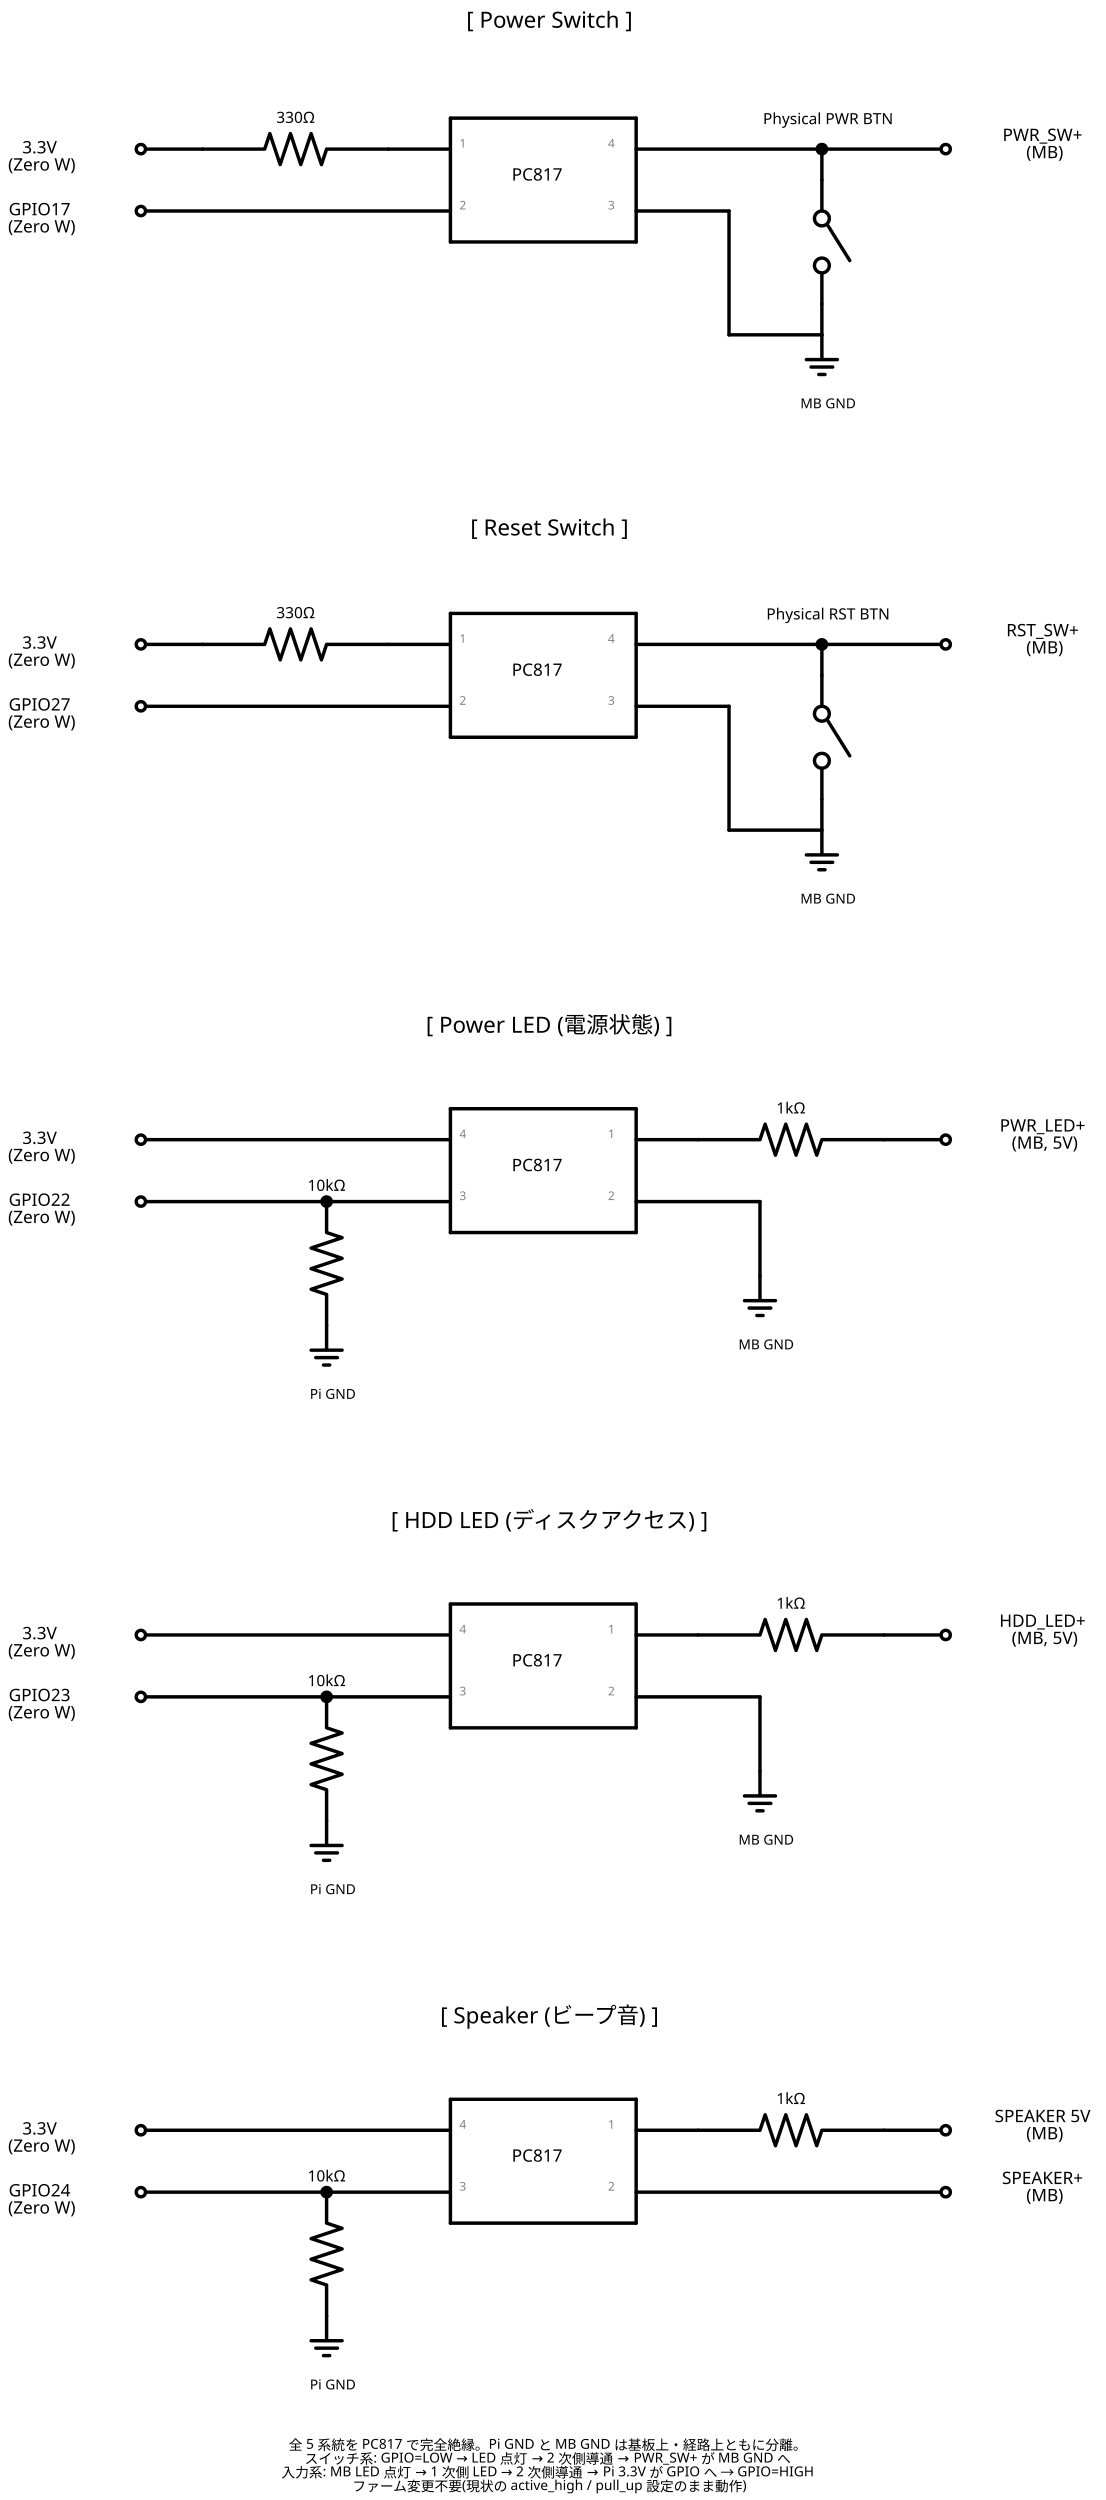
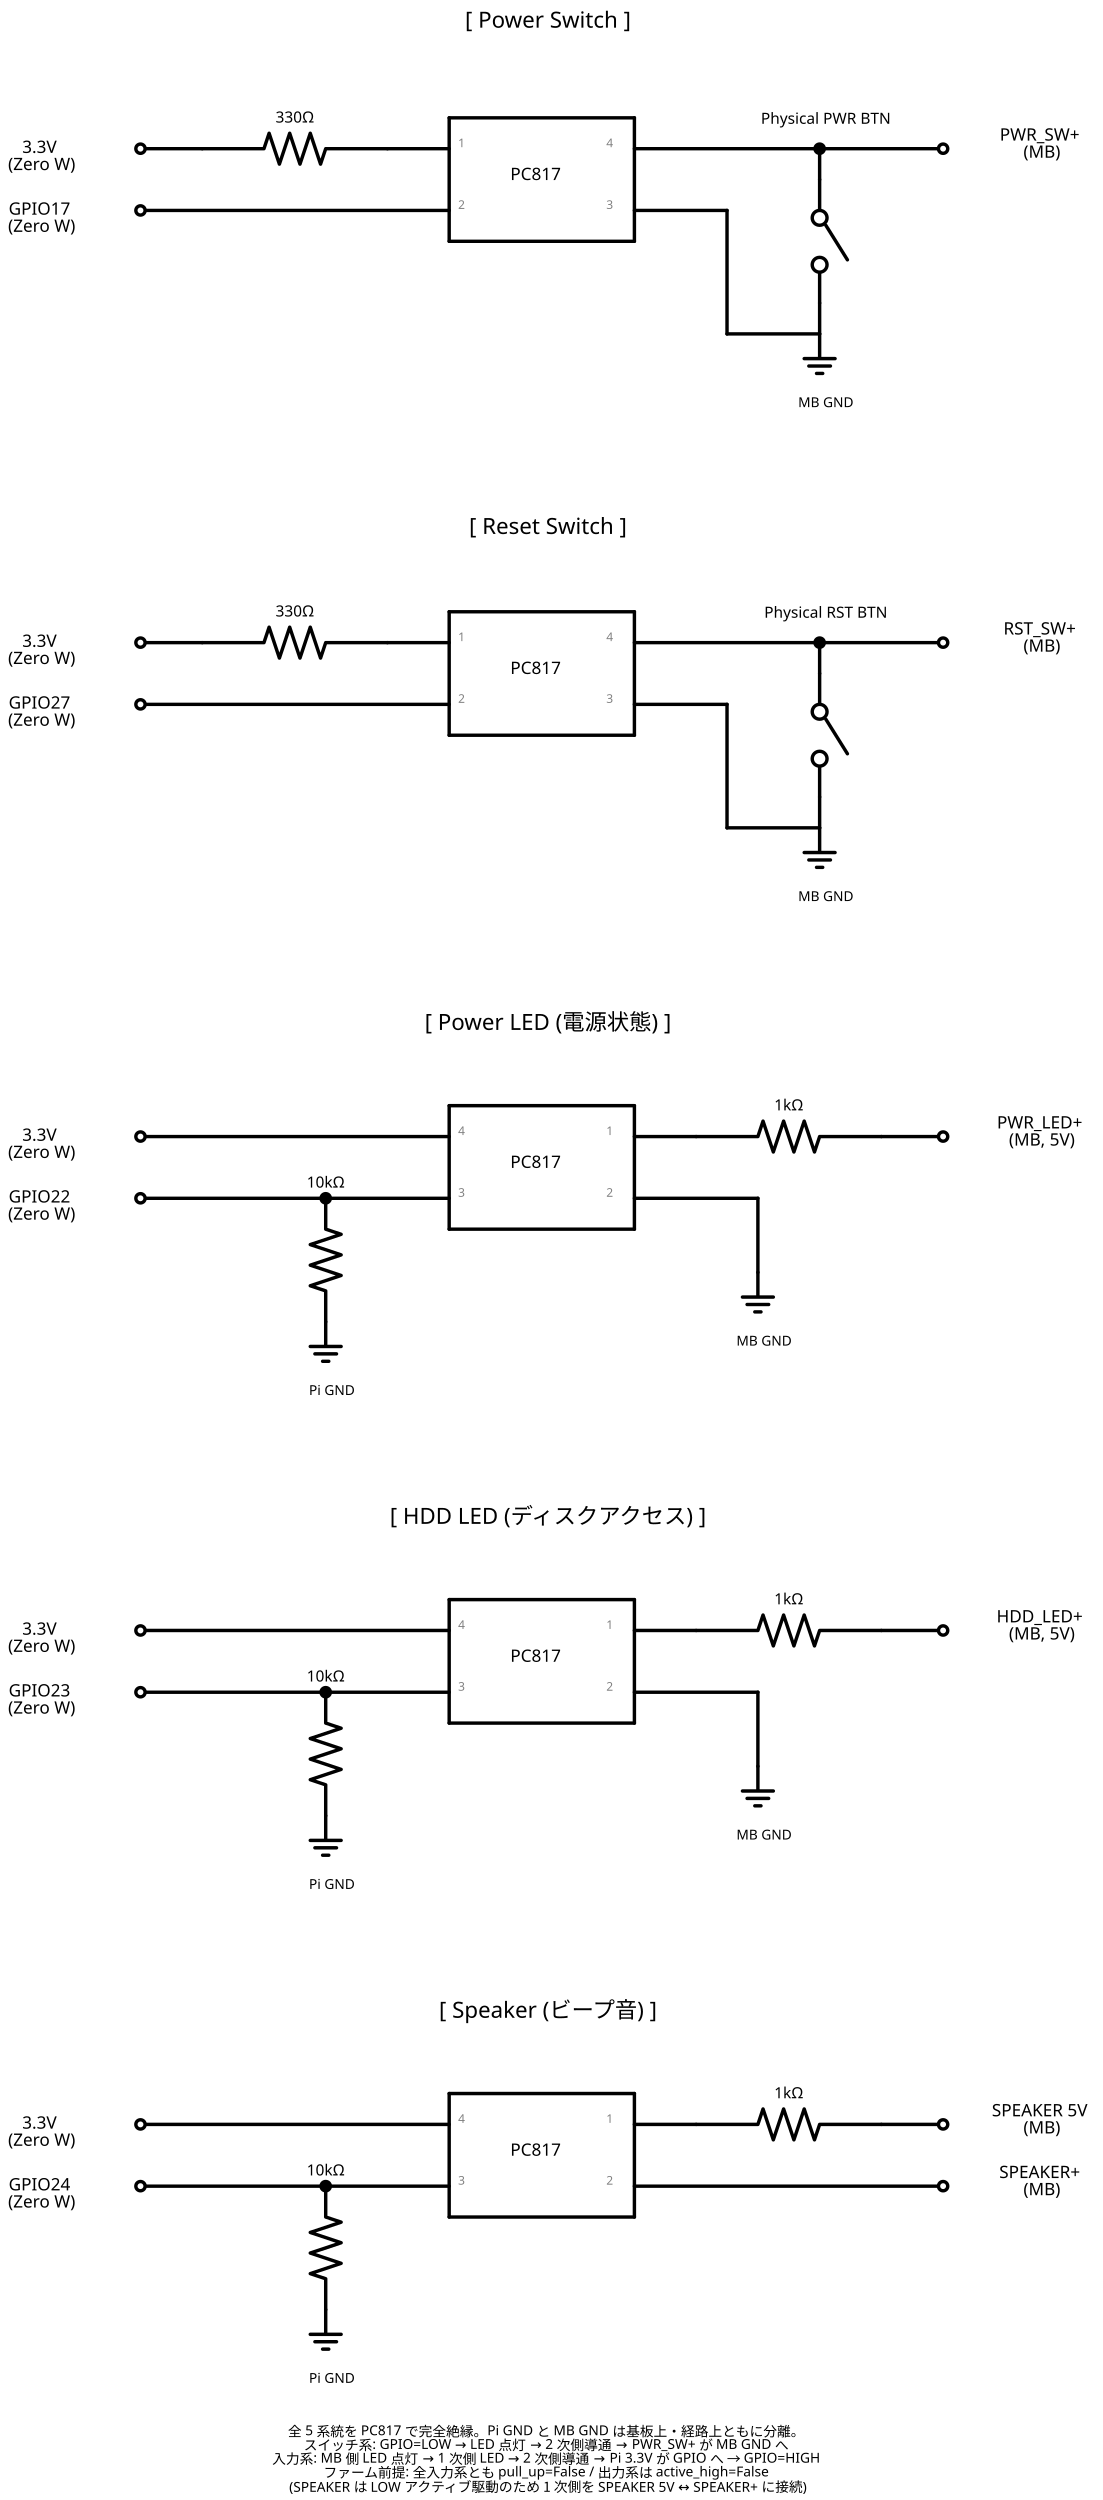
- <svg xmlns="http://www.w3.org/2000/svg" style="background-color:white" xml:lang="en" height="1453.7pt" width="642.95pt" viewBox="-315.91 -104.7 642.95 1453.7">
-   <rect x="-335.91" y="-124.7" width="682.95" height="1493.7" fill="white" />
+ <svg xmlns="http://www.w3.org/2000/svg" style="background-color:white" xml:lang="en" height="1457.7pt" width="642.95pt" viewBox="-315.91 -104.7 642.95 1457.7">
+   <rect x="-335.91" y="-124.7" width="682.95" height="1497.7" fill="white" />
  <path d="M -54.0,-36.0 L 0.0,-36.0 L 54.0,-36.0" style="stroke:black;fill:none;stroke-width:2.0;stroke-dasharray:-;stroke-linecap:round;stroke-linejoin:round;" />
  <path d="M 54.0,-36.0 L 54.0,-0.0 L 54,36.0" style="stroke:black;fill:none;stroke-width:2.0;stroke-dasharray:-;stroke-linecap:round;stroke-linejoin:round;" />
  <path d="M 54.0,36.0 L 0.0,36 L -54.0,36" style="stroke:black;fill:none;stroke-width:2.0;stroke-dasharray:-;stroke-linecap:round;stroke-linejoin:round;" />
  <path d="M -54.0,36.0 L -54.0,-0.0 L -54,-36.0" style="stroke:black;fill:none;stroke-width:2.0;stroke-dasharray:-;stroke-linecap:round;stroke-linejoin:round;" />
  <path d="M -54.0,-18.0 L -72.0,-18 L -90.0,-18" style="stroke:black;fill:none;stroke-width:2.0;stroke-dasharray:-;stroke-linecap:round;stroke-linejoin:round;" />
  <path d="M -90.0,-18.0 L -126.0,-18 L -129.0,-9 L -135.0,-27 L -141.0,-9 L -147.0,-27 L -153.0,-9 L -159,-27 L -162.0,-18 L -198.0,-18" style="stroke:black;fill:none;stroke-width:2.0;stroke-dasharray:-;stroke-linecap:round;stroke-linejoin:round;" />
  <path d="M -198.0,-18.0 L -216.0,-18 L -234.0,-18" style="stroke:black;fill:none;stroke-width:2.0;stroke-dasharray:-;stroke-linecap:round;stroke-linejoin:round;" />
  <path d="M -54.0,18.0 L -144.0,18 L -234.0,18" style="stroke:black;fill:none;stroke-width:2.0;stroke-dasharray:-;stroke-linecap:round;stroke-linejoin:round;" />
  <path d="M 54.0,-18.0 L 144.0,-18.0 L 234.0,-18.0" style="stroke:black;fill:none;stroke-width:2.0;stroke-dasharray:-;stroke-linecap:round;stroke-linejoin:round;" />
  <path d="M 162.0,-18.0 L 162.0,-9.0 L 162.0,-0.0" style="stroke:black;fill:none;stroke-width:2.0;stroke-dasharray:-;stroke-linecap:round;stroke-linejoin:round;" />
  <path d="M 162.0,-0.0 L 162.0,18.0 M 165.6,26.64 L 178.2,46.8 M 162.0,54.0 L 162.0,72.0" style="stroke:black;fill:none;stroke-width:2.0;stroke-dasharray:-;stroke-linecap:round;stroke-linejoin:round;" />
  <path d="M 54.0,18.0 L 81.0,18.0 L 108.0,18.0" style="stroke:black;fill:none;stroke-width:2.0;stroke-dasharray:-;stroke-linecap:round;stroke-linejoin:round;" />
  <path d="M 108.0,18.0 L 108.0,54.0 L 108.0,90.0" style="stroke:black;fill:none;stroke-width:2.0;stroke-dasharray:-;stroke-linecap:round;stroke-linejoin:round;" />
  <path d="M 108.0,90.0 L 135.0,90.0 L 162.0,90.0" style="stroke:black;fill:none;stroke-width:2.0;stroke-dasharray:-;stroke-linecap:round;stroke-linejoin:round;" />
  <path d="M 162.0,72.0 L 162.0,81.0 L 162.0,90.0" style="stroke:black;fill:none;stroke-width:2.0;stroke-dasharray:-;stroke-linecap:round;stroke-linejoin:round;" />
  <path d="M 162.0,90.0 L 162.0,104.4 L 153.0,104.4 L 171.0,104.4 M 155.7,108.72 L 168.3,108.72 M 160.2,113.04 L 163.8,113.04" style="stroke:black;fill:none;stroke-width:2.0;stroke-dasharray:-;stroke-linecap:round;stroke-linejoin:round;" />
  <path d="M -54.0,252.0 L 0.0,252.0 L 54.0,252.0" style="stroke:black;fill:none;stroke-width:2.0;stroke-dasharray:-;stroke-linecap:round;stroke-linejoin:round;" />
  <path d="M 54.0,252.0 L 54.0,288.0 L 54,324.0" style="stroke:black;fill:none;stroke-width:2.0;stroke-dasharray:-;stroke-linecap:round;stroke-linejoin:round;" />
  <path d="M 54.0,324.0 L 0.0,324.0 L -54.0,324.0" style="stroke:black;fill:none;stroke-width:2.0;stroke-dasharray:-;stroke-linecap:round;stroke-linejoin:round;" />
  <path d="M -54.0,324.0 L -54.0,288.0 L -54,252.0" style="stroke:black;fill:none;stroke-width:2.0;stroke-dasharray:-;stroke-linecap:round;stroke-linejoin:round;" />
  <path d="M -54.0,270.0 L -72.0,270.0 L -90.0,270.0" style="stroke:black;fill:none;stroke-width:2.0;stroke-dasharray:-;stroke-linecap:round;stroke-linejoin:round;" />
  <path d="M -90.0,270.0 L -126.0,270.0 L -129.0,279.0 L -135.0,261.0 L -141.0,279.0 L -147.0,261.0 L -153.0,279.0 L -159,261.0 L -162.0,270.0 L -198.0,270.0" style="stroke:black;fill:none;stroke-width:2.0;stroke-dasharray:-;stroke-linecap:round;stroke-linejoin:round;" />
  <path d="M -198.0,270.0 L -216.0,270.0 L -234.0,270.0" style="stroke:black;fill:none;stroke-width:2.0;stroke-dasharray:-;stroke-linecap:round;stroke-linejoin:round;" />
  <path d="M -54.0,306.0 L -144.0,306.0 L -234.0,306.0" style="stroke:black;fill:none;stroke-width:2.0;stroke-dasharray:-;stroke-linecap:round;stroke-linejoin:round;" />
  <path d="M 54.0,270.0 L 144.0,270.0 L 234.0,270.0" style="stroke:black;fill:none;stroke-width:2.0;stroke-dasharray:-;stroke-linecap:round;stroke-linejoin:round;" />
  <path d="M 162.0,270.0 L 162.0,279.0 L 162.0,288.0" style="stroke:black;fill:none;stroke-width:2.0;stroke-dasharray:-;stroke-linecap:round;stroke-linejoin:round;" />
  <path d="M 162.0,288.0 L 162.0,306.0 M 165.6,314.64 L 178.2,334.8 M 162.0,342.0 L 162.0,360.0" style="stroke:black;fill:none;stroke-width:2.0;stroke-dasharray:-;stroke-linecap:round;stroke-linejoin:round;" />
  <path d="M 54.0,306.0 L 81.0,306.0 L 108.0,306.0" style="stroke:black;fill:none;stroke-width:2.0;stroke-dasharray:-;stroke-linecap:round;stroke-linejoin:round;" />
  <path d="M 108.0,306.0 L 108.0,342.0 L 108.0,378.0" style="stroke:black;fill:none;stroke-width:2.0;stroke-dasharray:-;stroke-linecap:round;stroke-linejoin:round;" />
  <path d="M 108.0,378.0 L 135.0,378.0 L 162.0,378.0" style="stroke:black;fill:none;stroke-width:2.0;stroke-dasharray:-;stroke-linecap:round;stroke-linejoin:round;" />
  <path d="M 162.0,360.0 L 162.0,369.0 L 162.0,378.0" style="stroke:black;fill:none;stroke-width:2.0;stroke-dasharray:-;stroke-linecap:round;stroke-linejoin:round;" />
  <path d="M 162.0,378.0 L 162.0,392.4 L 153.0,392.4 L 171.0,392.4 M 155.7,396.72 L 168.3,396.72 M 160.2,401.04 L 163.8,401.04" style="stroke:black;fill:none;stroke-width:2.0;stroke-dasharray:-;stroke-linecap:round;stroke-linejoin:round;" />
  <path d="M -54.0,540.0 L 0.0,540.0 L 54.0,540.0" style="stroke:black;fill:none;stroke-width:2.0;stroke-dasharray:-;stroke-linecap:round;stroke-linejoin:round;" />
  <path d="M 54.0,540.0 L 54.0,576.0 L 54,612.0" style="stroke:black;fill:none;stroke-width:2.0;stroke-dasharray:-;stroke-linecap:round;stroke-linejoin:round;" />
  <path d="M 54.0,612.0 L 0.0,612.0 L -54.0,612.0" style="stroke:black;fill:none;stroke-width:2.0;stroke-dasharray:-;stroke-linecap:round;stroke-linejoin:round;" />
  <path d="M -54.0,612.0 L -54.0,576.0 L -54,540.0" style="stroke:black;fill:none;stroke-width:2.0;stroke-dasharray:-;stroke-linecap:round;stroke-linejoin:round;" />
  <path d="M -54.0,558.0 L -144.0,558.0 L -234.0,558.0" style="stroke:black;fill:none;stroke-width:2.0;stroke-dasharray:-;stroke-linecap:round;stroke-linejoin:round;" />
  <path d="M -54.0,594.0 L -144.0,594.0 L -234.0,594.0" style="stroke:black;fill:none;stroke-width:2.0;stroke-dasharray:-;stroke-linecap:round;stroke-linejoin:round;" />
  <path d="M -126.0,594.0 L -126.0,612.0 L -117.0,615.0 L -135.0,621.0 L -117.0,627.0 L -135.0,633.0 L -117.0,639.0 L -135.0,645.0 L -126.0,648.0 L -126.0,666.0" style="stroke:black;fill:none;stroke-width:2.0;stroke-dasharray:-;stroke-linecap:round;stroke-linejoin:round;" />
  <path d="M -126.0,666.0 L -126.0,680.4 L -135.0,680.4 L -117.0,680.4 M -132.3,684.72 L -119.7,684.72 M -127.8,689.04 L -124.2,689.04" style="stroke:black;fill:none;stroke-width:2.0;stroke-dasharray:-;stroke-linecap:round;stroke-linejoin:round;" />
  <path d="M 54.0,558.0 L 72.0,558.0 L 90.0,558.0" style="stroke:black;fill:none;stroke-width:2.0;stroke-dasharray:-;stroke-linecap:round;stroke-linejoin:round;" />
  <path d="M 90.0,558.0 L 126.0,558.0 L 129.0,549.0 L 135.0,567.0 L 141.0,549.0 L 147.0,567.0 L 153.0,549.0 L 159,567.0 L 162.0,558.0 L 198.0,558.0" style="stroke:black;fill:none;stroke-width:2.0;stroke-dasharray:-;stroke-linecap:round;stroke-linejoin:round;" />
  <path d="M 198.0,558.0 L 216.0,558.0 L 234.0,558.0" style="stroke:black;fill:none;stroke-width:2.0;stroke-dasharray:-;stroke-linecap:round;stroke-linejoin:round;" />
  <path d="M 54.0,594.0 L 90.0,594.0 L 126.0,594.0" style="stroke:black;fill:none;stroke-width:2.0;stroke-dasharray:-;stroke-linecap:round;stroke-linejoin:round;" />
  <path d="M 126.0,594.0 L 126.0,615.6 L 126.0,637.2" style="stroke:black;fill:none;stroke-width:2.0;stroke-dasharray:-;stroke-linecap:round;stroke-linejoin:round;" />
  <path d="M 126.0,637.2 L 126.0,651.6 L 117.0,651.6 L 135.0,651.6 M 119.7,655.92 L 132.3,655.92 M 124.2,660.24 L 127.8,660.24" style="stroke:black;fill:none;stroke-width:2.0;stroke-dasharray:-;stroke-linecap:round;stroke-linejoin:round;" />
  <path d="M -54.0,828.0 L 0.0,828.0 L 54.0,828.0" style="stroke:black;fill:none;stroke-width:2.0;stroke-dasharray:-;stroke-linecap:round;stroke-linejoin:round;" />
  <path d="M 54.0,828.0 L 54.0,864.0 L 54,900.0" style="stroke:black;fill:none;stroke-width:2.0;stroke-dasharray:-;stroke-linecap:round;stroke-linejoin:round;" />
  <path d="M 54.0,900.0 L 0.0,900.0 L -54.0,900.0" style="stroke:black;fill:none;stroke-width:2.0;stroke-dasharray:-;stroke-linecap:round;stroke-linejoin:round;" />
  <path d="M -54.0,900.0 L -54.0,864.0 L -54,828.0" style="stroke:black;fill:none;stroke-width:2.0;stroke-dasharray:-;stroke-linecap:round;stroke-linejoin:round;" />
  <path d="M -54.0,846.0 L -144.0,846.0 L -234.0,846.0" style="stroke:black;fill:none;stroke-width:2.0;stroke-dasharray:-;stroke-linecap:round;stroke-linejoin:round;" />
  <path d="M -54.0,882.0 L -144.0,882.0 L -234.0,882.0" style="stroke:black;fill:none;stroke-width:2.0;stroke-dasharray:-;stroke-linecap:round;stroke-linejoin:round;" />
  <path d="M -126.0,882.0 L -126.0,900.0 L -117.0,903.0 L -135.0,909.0 L -117.0,915.0 L -135.0,921.0 L -117.0,927.0 L -135.0,933.0 L -126.0,936.0 L -126.0,954.0" style="stroke:black;fill:none;stroke-width:2.0;stroke-dasharray:-;stroke-linecap:round;stroke-linejoin:round;" />
  <path d="M -126.0,954.0 L -126.0,968.4 L -135.0,968.4 L -117.0,968.4 M -132.3,972.72 L -119.7,972.72 M -127.8,977.04 L -124.2,977.04" style="stroke:black;fill:none;stroke-width:2.0;stroke-dasharray:-;stroke-linecap:round;stroke-linejoin:round;" />
  <path d="M 54.0,846.0 L 72.0,846.0 L 90.0,846.0" style="stroke:black;fill:none;stroke-width:2.0;stroke-dasharray:-;stroke-linecap:round;stroke-linejoin:round;" />
  <path d="M 90.0,846.0 L 126.0,846.0 L 129.0,837.0 L 135.0,855.0 L 141.0,837.0 L 147.0,855.0 L 153.0,837.0 L 159,855.0 L 162.0,846.0 L 198.0,846.0" style="stroke:black;fill:none;stroke-width:2.0;stroke-dasharray:-;stroke-linecap:round;stroke-linejoin:round;" />
  <path d="M 198.0,846.0 L 216.0,846.0 L 234.0,846.0" style="stroke:black;fill:none;stroke-width:2.0;stroke-dasharray:-;stroke-linecap:round;stroke-linejoin:round;" />
  <path d="M 54.0,882.0 L 90.0,882.0 L 126.0,882.0" style="stroke:black;fill:none;stroke-width:2.0;stroke-dasharray:-;stroke-linecap:round;stroke-linejoin:round;" />
  <path d="M 126.0,882.0 L 126.0,903.6 L 126.0,925.2" style="stroke:black;fill:none;stroke-width:2.0;stroke-dasharray:-;stroke-linecap:round;stroke-linejoin:round;" />
  <path d="M 126.0,925.2 L 126.0,939.6 L 117.0,939.6 L 135.0,939.6 M 119.7,943.92 L 132.3,943.92 M 124.2,948.24 L 127.8,948.24" style="stroke:black;fill:none;stroke-width:2.0;stroke-dasharray:-;stroke-linecap:round;stroke-linejoin:round;" />
  <path d="M -54.0,1116.0 L 0.0,1116.0 L 54.0,1116.0" style="stroke:black;fill:none;stroke-width:2.0;stroke-dasharray:-;stroke-linecap:round;stroke-linejoin:round;" />
  <path d="M 54.0,1116.0 L 54.0,1152.0 L 54,1188.0" style="stroke:black;fill:none;stroke-width:2.0;stroke-dasharray:-;stroke-linecap:round;stroke-linejoin:round;" />
  <path d="M 54.0,1188.0 L 0.0,1188.0 L -54.0,1188.0" style="stroke:black;fill:none;stroke-width:2.0;stroke-dasharray:-;stroke-linecap:round;stroke-linejoin:round;" />
  <path d="M -54.0,1188.0 L -54.0,1152.0 L -54,1116.0" style="stroke:black;fill:none;stroke-width:2.0;stroke-dasharray:-;stroke-linecap:round;stroke-linejoin:round;" />
  <path d="M -54.0,1134.0 L -144.0,1134.0 L -234.0,1134.0" style="stroke:black;fill:none;stroke-width:2.0;stroke-dasharray:-;stroke-linecap:round;stroke-linejoin:round;" />
  <path d="M -54.0,1170.0 L -144.0,1170.0 L -234.0,1170.0" style="stroke:black;fill:none;stroke-width:2.0;stroke-dasharray:-;stroke-linecap:round;stroke-linejoin:round;" />
  <path d="M -126.0,1170.0 L -126.0,1188.0 L -117.0,1191.0 L -135.0,1197.0 L -117.0,1203.0 L -135.0,1209.0 L -117.0,1215.0 L -135.0,1221.0 L -126.0,1224.0 L -126.0,1242.0" style="stroke:black;fill:none;stroke-width:2.0;stroke-dasharray:-;stroke-linecap:round;stroke-linejoin:round;" />
  <path d="M -126.0,1242.0 L -126.0,1256.4 L -135.0,1256.4 L -117.0,1256.4 M -132.3,1260.72 L -119.7,1260.72 M -127.8,1265.04 L -124.2,1265.04" style="stroke:black;fill:none;stroke-width:2.0;stroke-dasharray:-;stroke-linecap:round;stroke-linejoin:round;" />
  <path d="M 54.0,1134.0 L 72.0,1134.0 L 90.0,1134.0" style="stroke:black;fill:none;stroke-width:2.0;stroke-dasharray:-;stroke-linecap:round;stroke-linejoin:round;" />
  <path d="M 90.0,1134.0 L 126.0,1134.0 L 129.0,1125.0 L 135.0,1143.0 L 141.0,1125.0 L 147.0,1143.0 L 153.0,1125.0 L 159,1143.0 L 162.0,1134.0 L 198.0,1134.0" style="stroke:black;fill:none;stroke-width:2.0;stroke-dasharray:-;stroke-linecap:round;stroke-linejoin:round;" />
  <path d="M 198.0,1134.0 L 216.0,1134.0 L 234.0,1134.0" style="stroke:black;fill:none;stroke-width:2.0;stroke-dasharray:-;stroke-linecap:round;stroke-linejoin:round;" />
  <path d="M 54.0,1170.0 L 144.0,1170.0 L 234.0,1170.0" style="stroke:black;fill:none;stroke-width:2.0;stroke-dasharray:-;stroke-linecap:round;stroke-linejoin:round;" />
  <text x="3.6" y="-106.6" dominant-baseline="central" fill="black" font-size="13" font-family="sans" text-anchor="middle">
    <tspan x="3.6" dy="13">[ Power Switch ]</tspan>
  </text>
  <text x="-3.6" y="-13.6" dominant-baseline="central" fill="black" font-size="10" font-family="sans" text-anchor="middle">
    <tspan x="-3.6" dy="10">PC817</tspan>
  </text>
  <text x="-46.8" y="-28.6" dominant-baseline="central" fill="gray" font-size="7" font-family="sans" text-anchor="middle">
    <tspan x="-46.8" dy="7">1</tspan>
  </text>
  <text x="-46.8" y="7.4" dominant-baseline="central" fill="gray" font-size="7" font-family="sans" text-anchor="middle">
    <tspan x="-46.8" dy="7">2</tspan>
  </text>
  <text x="39.6" y="7.4" dominant-baseline="central" fill="gray" font-size="7" font-family="sans" text-anchor="middle">
    <tspan x="39.6" dy="7">3</tspan>
  </text>
  <text x="39.6" y="-28.6" dominant-baseline="central" fill="gray" font-size="7" font-family="sans" text-anchor="middle">
    <tspan x="39.6" dy="7">4</tspan>
  </text>
  <text x="-144.0" y="-39.6" dominant-baseline="ideographic" fill="black" font-size="9" font-family="sans" text-anchor="middle">
    <tspan x="-144.0" dy="9">330Ω</tspan>
  </text>
  <text x="-291.6" y="-29.4" dominant-baseline="central" fill="black" font-size="10" font-family="sans" text-anchor="middle">
    <tspan x="-291.6" dy="10">3.3V</tspan>
    <tspan x="-291.6" dy="10">(Zero W)</tspan>
  </text>
  <text x="-291.6" y="6.6" dominant-baseline="central" fill="black" font-size="10" font-family="sans" text-anchor="middle">
    <tspan x="-291.6" dy="10">GPIO17</tspan>
    <tspan x="-291.6" dy="10">(Zero W)</tspan>
  </text>
  <text x="291.6" y="-36.6" dominant-baseline="central" fill="black" font-size="10" font-family="sans" text-anchor="middle">
    <tspan x="291.6" dy="10">PWR_SW+</tspan>
    <tspan x="291.6" dy="10">(MB)</tspan>
  </text>
  <text x="165.6" y="-45.0" dominant-baseline="central" fill="black" font-size="9" font-family="sans" text-anchor="middle">
    <tspan x="165.6" dy="9">Physical PWR BTN</tspan>
  </text>
  <circle cx="162.0" cy="22.32" r="4.32" style="stroke:black;fill:white;stroke-width:2.0;stroke-dasharray:-;" />
  <circle cx="162.0" cy="49.68" r="4.32" style="stroke:black;fill:white;stroke-width:2.0;stroke-dasharray:-;" />
  <text x="165.6" y="121.6" dominant-baseline="central" fill="black" font-size="8" font-family="sans" text-anchor="middle">
    <tspan x="165.6" dy="8">MB GND</tspan>
  </text>
  <text x="3.6" y="188.6" dominant-baseline="central" fill="black" font-size="13" font-family="sans" text-anchor="middle">
    <tspan x="3.6" dy="13">[ Reset Switch ]</tspan>
  </text>
  <text x="-3.6" y="274.4" dominant-baseline="central" fill="black" font-size="10" font-family="sans" text-anchor="middle">
    <tspan x="-3.6" dy="10">PC817</tspan>
  </text>
  <text x="-46.8" y="259.4" dominant-baseline="central" fill="gray" font-size="7" font-family="sans" text-anchor="middle">
    <tspan x="-46.8" dy="7">1</tspan>
  </text>
  <text x="-46.8" y="295.4" dominant-baseline="central" fill="gray" font-size="7" font-family="sans" text-anchor="middle">
    <tspan x="-46.8" dy="7">2</tspan>
  </text>
  <text x="39.6" y="295.4" dominant-baseline="central" fill="gray" font-size="7" font-family="sans" text-anchor="middle">
    <tspan x="39.6" dy="7">3</tspan>
  </text>
  <text x="39.6" y="259.4" dominant-baseline="central" fill="gray" font-size="7" font-family="sans" text-anchor="middle">
    <tspan x="39.6" dy="7">4</tspan>
  </text>
  <text x="-144.0" y="248.4" dominant-baseline="ideographic" fill="black" font-size="9" font-family="sans" text-anchor="middle">
    <tspan x="-144.0" dy="9">330Ω</tspan>
  </text>
  <text x="-291.6" y="258.6" dominant-baseline="central" fill="black" font-size="10" font-family="sans" text-anchor="middle">
    <tspan x="-291.6" dy="10">3.3V</tspan>
    <tspan x="-291.6" dy="10">(Zero W)</tspan>
  </text>
  <text x="-291.6" y="294.6" dominant-baseline="central" fill="black" font-size="10" font-family="sans" text-anchor="middle">
    <tspan x="-291.6" dy="10">GPIO27</tspan>
    <tspan x="-291.6" dy="10">(Zero W)</tspan>
  </text>
  <text x="291.6" y="251.4" dominant-baseline="central" fill="black" font-size="10" font-family="sans" text-anchor="middle">
    <tspan x="291.6" dy="10">RST_SW+</tspan>
    <tspan x="291.6" dy="10">(MB)</tspan>
  </text>
  <text x="165.6" y="243.0" dominant-baseline="central" fill="black" font-size="9" font-family="sans" text-anchor="middle">
    <tspan x="165.6" dy="9">Physical RST BTN</tspan>
  </text>
  <circle cx="162.0" cy="310.32" r="4.32" style="stroke:black;fill:white;stroke-width:2.0;stroke-dasharray:-;" />
  <circle cx="162.0" cy="337.68" r="4.32" style="stroke:black;fill:white;stroke-width:2.0;stroke-dasharray:-;" />
  <text x="165.6" y="409.6" dominant-baseline="central" fill="black" font-size="8" font-family="sans" text-anchor="middle">
    <tspan x="165.6" dy="8">MB GND</tspan>
  </text>
  <text x="3.6" y="476.6" dominant-baseline="central" fill="black" font-size="13" font-family="sans" text-anchor="middle">
    <tspan x="3.6" dy="13">[ Power LED (電源状態) ]</tspan>
  </text>
  <text x="-3.6" y="562.4" dominant-baseline="central" fill="black" font-size="10" font-family="sans" text-anchor="middle">
    <tspan x="-3.6" dy="10">PC817</tspan>
  </text>
  <text x="-46.8" y="547.4" dominant-baseline="central" fill="gray" font-size="7" font-family="sans" text-anchor="middle">
    <tspan x="-46.8" dy="7">4</tspan>
  </text>
  <text x="-46.8" y="583.4" dominant-baseline="central" fill="gray" font-size="7" font-family="sans" text-anchor="middle">
    <tspan x="-46.8" dy="7">3</tspan>
  </text>
  <text x="39.6" y="583.4" dominant-baseline="central" fill="gray" font-size="7" font-family="sans" text-anchor="middle">
    <tspan x="39.6" dy="7">2</tspan>
  </text>
  <text x="39.6" y="547.4" dominant-baseline="central" fill="gray" font-size="7" font-family="sans" text-anchor="middle">
    <tspan x="39.6" dy="7">1</tspan>
  </text>
  <text x="-291.6" y="546.6" dominant-baseline="central" fill="black" font-size="10" font-family="sans" text-anchor="middle">
    <tspan x="-291.6" dy="10">3.3V</tspan>
    <tspan x="-291.6" dy="10">(Zero W)</tspan>
  </text>
  <text x="-291.6" y="582.6" dominant-baseline="central" fill="black" font-size="10" font-family="sans" text-anchor="middle">
    <tspan x="-291.6" dy="10">GPIO22</tspan>
    <tspan x="-291.6" dy="10">(Zero W)</tspan>
  </text>
  <text x="-126.0" y="581.4" dominant-baseline="ideographic" fill="black" font-size="9" font-family="sans" text-anchor="middle">
    <tspan x="-126.0" dy="9">10kΩ</tspan>
  </text>
  <text x="-122.4" y="697.6" dominant-baseline="central" fill="black" font-size="8" font-family="sans" text-anchor="middle">
    <tspan x="-122.4" dy="8">Pi GND</tspan>
  </text>
  <text x="144.0" y="536.4" dominant-baseline="ideographic" fill="black" font-size="9" font-family="sans" text-anchor="middle">
    <tspan x="144.0" dy="9">1kΩ</tspan>
  </text>
  <text x="291.6" y="539.4" dominant-baseline="central" fill="black" font-size="10" font-family="sans" text-anchor="middle">
    <tspan x="291.6" dy="10">PWR_LED+</tspan>
    <tspan x="291.6" dy="10">(MB, 5V)</tspan>
  </text>
  <text x="129.6" y="668.8" dominant-baseline="central" fill="black" font-size="8" font-family="sans" text-anchor="middle">
    <tspan x="129.6" dy="8">MB GND</tspan>
  </text>
  <text x="3.6" y="764.6" dominant-baseline="central" fill="black" font-size="13" font-family="sans" text-anchor="middle">
    <tspan x="3.6" dy="13">[ HDD LED (ディスクアクセス) ]</tspan>
  </text>
  <text x="-3.6" y="850.4" dominant-baseline="central" fill="black" font-size="10" font-family="sans" text-anchor="middle">
    <tspan x="-3.6" dy="10">PC817</tspan>
  </text>
  <text x="-46.8" y="835.4" dominant-baseline="central" fill="gray" font-size="7" font-family="sans" text-anchor="middle">
    <tspan x="-46.8" dy="7">4</tspan>
  </text>
  <text x="-46.8" y="871.4" dominant-baseline="central" fill="gray" font-size="7" font-family="sans" text-anchor="middle">
    <tspan x="-46.8" dy="7">3</tspan>
  </text>
  <text x="39.6" y="871.4" dominant-baseline="central" fill="gray" font-size="7" font-family="sans" text-anchor="middle">
    <tspan x="39.6" dy="7">2</tspan>
  </text>
  <text x="39.6" y="835.4" dominant-baseline="central" fill="gray" font-size="7" font-family="sans" text-anchor="middle">
    <tspan x="39.6" dy="7">1</tspan>
  </text>
  <text x="-291.6" y="834.6" dominant-baseline="central" fill="black" font-size="10" font-family="sans" text-anchor="middle">
    <tspan x="-291.6" dy="10">3.3V</tspan>
    <tspan x="-291.6" dy="10">(Zero W)</tspan>
  </text>
  <text x="-291.6" y="870.6" dominant-baseline="central" fill="black" font-size="10" font-family="sans" text-anchor="middle">
    <tspan x="-291.6" dy="10">GPIO23</tspan>
    <tspan x="-291.6" dy="10">(Zero W)</tspan>
  </text>
  <text x="-126.0" y="869.4" dominant-baseline="ideographic" fill="black" font-size="9" font-family="sans" text-anchor="middle">
    <tspan x="-126.0" dy="9">10kΩ</tspan>
  </text>
  <text x="-122.4" y="985.6" dominant-baseline="central" fill="black" font-size="8" font-family="sans" text-anchor="middle">
    <tspan x="-122.4" dy="8">Pi GND</tspan>
  </text>
  <text x="144.0" y="824.4" dominant-baseline="ideographic" fill="black" font-size="9" font-family="sans" text-anchor="middle">
    <tspan x="144.0" dy="9">1kΩ</tspan>
  </text>
  <text x="291.6" y="827.4" dominant-baseline="central" fill="black" font-size="10" font-family="sans" text-anchor="middle">
    <tspan x="291.6" dy="10">HDD_LED+</tspan>
    <tspan x="291.6" dy="10">(MB, 5V)</tspan>
  </text>
  <text x="129.6" y="956.8" dominant-baseline="central" fill="black" font-size="8" font-family="sans" text-anchor="middle">
    <tspan x="129.6" dy="8">MB GND</tspan>
  </text>
  <text x="3.6" y="1052.6" dominant-baseline="central" fill="black" font-size="13" font-family="sans" text-anchor="middle">
    <tspan x="3.6" dy="13">[ Speaker (ビープ音) ]</tspan>
  </text>
  <text x="-3.6" y="1138.4" dominant-baseline="central" fill="black" font-size="10" font-family="sans" text-anchor="middle">
    <tspan x="-3.6" dy="10">PC817</tspan>
  </text>
  <text x="-46.8" y="1123.4" dominant-baseline="central" fill="gray" font-size="7" font-family="sans" text-anchor="middle">
    <tspan x="-46.8" dy="7">4</tspan>
  </text>
  <text x="-46.8" y="1159.4" dominant-baseline="central" fill="gray" font-size="7" font-family="sans" text-anchor="middle">
    <tspan x="-46.8" dy="7">3</tspan>
  </text>
  <text x="39.6" y="1159.4" dominant-baseline="central" fill="gray" font-size="7" font-family="sans" text-anchor="middle">
    <tspan x="39.6" dy="7">2</tspan>
  </text>
  <text x="39.6" y="1123.4" dominant-baseline="central" fill="gray" font-size="7" font-family="sans" text-anchor="middle">
    <tspan x="39.6" dy="7">1</tspan>
  </text>
  <text x="-291.6" y="1122.6" dominant-baseline="central" fill="black" font-size="10" font-family="sans" text-anchor="middle">
    <tspan x="-291.6" dy="10">3.3V</tspan>
    <tspan x="-291.6" dy="10">(Zero W)</tspan>
  </text>
  <text x="-291.6" y="1158.6" dominant-baseline="central" fill="black" font-size="10" font-family="sans" text-anchor="middle">
    <tspan x="-291.6" dy="10">GPIO24</tspan>
    <tspan x="-291.6" dy="10">(Zero W)</tspan>
  </text>
  <text x="-126.0" y="1157.4" dominant-baseline="ideographic" fill="black" font-size="9" font-family="sans" text-anchor="middle">
    <tspan x="-126.0" dy="9">10kΩ</tspan>
  </text>
  <text x="-122.4" y="1273.6" dominant-baseline="central" fill="black" font-size="8" font-family="sans" text-anchor="middle">
    <tspan x="-122.4" dy="8">Pi GND</tspan>
  </text>
  <text x="144.0" y="1112.4" dominant-baseline="ideographic" fill="black" font-size="9" font-family="sans" text-anchor="middle">
    <tspan x="144.0" dy="9">1kΩ</tspan>
  </text>
  <text x="291.6" y="1115.4" dominant-baseline="central" fill="black" font-size="10" font-family="sans" text-anchor="middle">
    <tspan x="291.6" dy="10">SPEAKER 5V</tspan>
    <tspan x="291.6" dy="10">(MB)</tspan>
  </text>
  <text x="291.6" y="1151.4" dominant-baseline="central" fill="black" font-size="10" font-family="sans" text-anchor="middle">
    <tspan x="291.6" dy="10">SPEAKER+</tspan>
    <tspan x="291.6" dy="10">(MB)</tspan>
  </text>
-   <text x="3.6" y="1308.4" dominant-baseline="central" fill="black" font-size="8" font-family="sans" text-anchor="middle">
+   <text x="3.6" y="1304.4" dominant-baseline="central" fill="black" font-size="8" font-family="sans" text-anchor="middle">
    <tspan x="3.6" dy="8">全 5 系統を PC817 で完全絶縁。Pi GND と MB GND は基板上・経路上ともに分離。</tspan>
    <tspan x="3.6" dy="8">スイッチ系: GPIO=LOW → LED 点灯 → 2 次側導通 → PWR_SW+ が MB GND へ</tspan>
-     <tspan x="3.6" dy="8">入力系: MB LED 点灯 → 1 次側 LED → 2 次側導通 → Pi 3.3V が GPIO へ → GPIO=HIGH</tspan>
-     <tspan x="3.6" dy="8">ファーム変更不要(現状の active_high / pull_up 設定のまま動作)</tspan>
+     <tspan x="3.6" dy="8">入力系: MB 側 LED 点灯 → 1 次側 LED → 2 次側導通 → Pi 3.3V が GPIO へ → GPIO=HIGH</tspan>
+     <tspan x="3.6" dy="8">ファーム前提: 全入力系とも pull_up=False / 出力系は active_high=False</tspan>
+     <tspan x="3.6" dy="8">(SPEAKER は LOW アクティブ駆動のため 1 次側を SPEAKER 5V ↔ SPEAKER+ に接続)</tspan>
  </text>
  <circle cx="-234.0" cy="-18.0" r="2.7" style="stroke:black;fill:white;stroke-width:2.0;stroke-dasharray:-;" />
  <circle cx="-234.0" cy="18.0" r="2.7" style="stroke:black;fill:white;stroke-width:2.0;stroke-dasharray:-;" />
  <circle cx="234.0" cy="-18.0" r="2.7" style="stroke:black;fill:white;stroke-width:2.0;stroke-dasharray:-;" />
  <circle cx="162.0" cy="-18.0" r="2.7" style="stroke:black;fill:black;stroke-width:2.0;stroke-dasharray:-;" />
  <circle cx="-234.0" cy="270.0" r="2.7" style="stroke:black;fill:white;stroke-width:2.0;stroke-dasharray:-;" />
  <circle cx="-234.0" cy="306.0" r="2.7" style="stroke:black;fill:white;stroke-width:2.0;stroke-dasharray:-;" />
  <circle cx="234.0" cy="270.0" r="2.7" style="stroke:black;fill:white;stroke-width:2.0;stroke-dasharray:-;" />
  <circle cx="162.0" cy="270.0" r="2.7" style="stroke:black;fill:black;stroke-width:2.0;stroke-dasharray:-;" />
  <circle cx="-234.0" cy="558.0" r="2.7" style="stroke:black;fill:white;stroke-width:2.0;stroke-dasharray:-;" />
  <circle cx="-234.0" cy="594.0" r="2.7" style="stroke:black;fill:white;stroke-width:2.0;stroke-dasharray:-;" />
  <circle cx="-126.0" cy="594.0" r="2.7" style="stroke:black;fill:black;stroke-width:2.0;stroke-dasharray:-;" />
  <circle cx="234.0" cy="558.0" r="2.7" style="stroke:black;fill:white;stroke-width:2.0;stroke-dasharray:-;" />
  <circle cx="-234.0" cy="846.0" r="2.7" style="stroke:black;fill:white;stroke-width:2.0;stroke-dasharray:-;" />
  <circle cx="-234.0" cy="882.0" r="2.7" style="stroke:black;fill:white;stroke-width:2.0;stroke-dasharray:-;" />
  <circle cx="-126.0" cy="882.0" r="2.7" style="stroke:black;fill:black;stroke-width:2.0;stroke-dasharray:-;" />
  <circle cx="234.0" cy="846.0" r="2.7" style="stroke:black;fill:white;stroke-width:2.0;stroke-dasharray:-;" />
  <circle cx="-234.0" cy="1134.0" r="2.7" style="stroke:black;fill:white;stroke-width:2.0;stroke-dasharray:-;" />
  <circle cx="-234.0" cy="1170.0" r="2.7" style="stroke:black;fill:white;stroke-width:2.0;stroke-dasharray:-;" />
  <circle cx="-126.0" cy="1170.0" r="2.7" style="stroke:black;fill:black;stroke-width:2.0;stroke-dasharray:-;" />
  <circle cx="234.0" cy="1134.0" r="2.7" style="stroke:black;fill:white;stroke-width:2.0;stroke-dasharray:-;" />
  <circle cx="234.0" cy="1170.0" r="2.7" style="stroke:black;fill:white;stroke-width:2.0;stroke-dasharray:-;" />
</svg>
